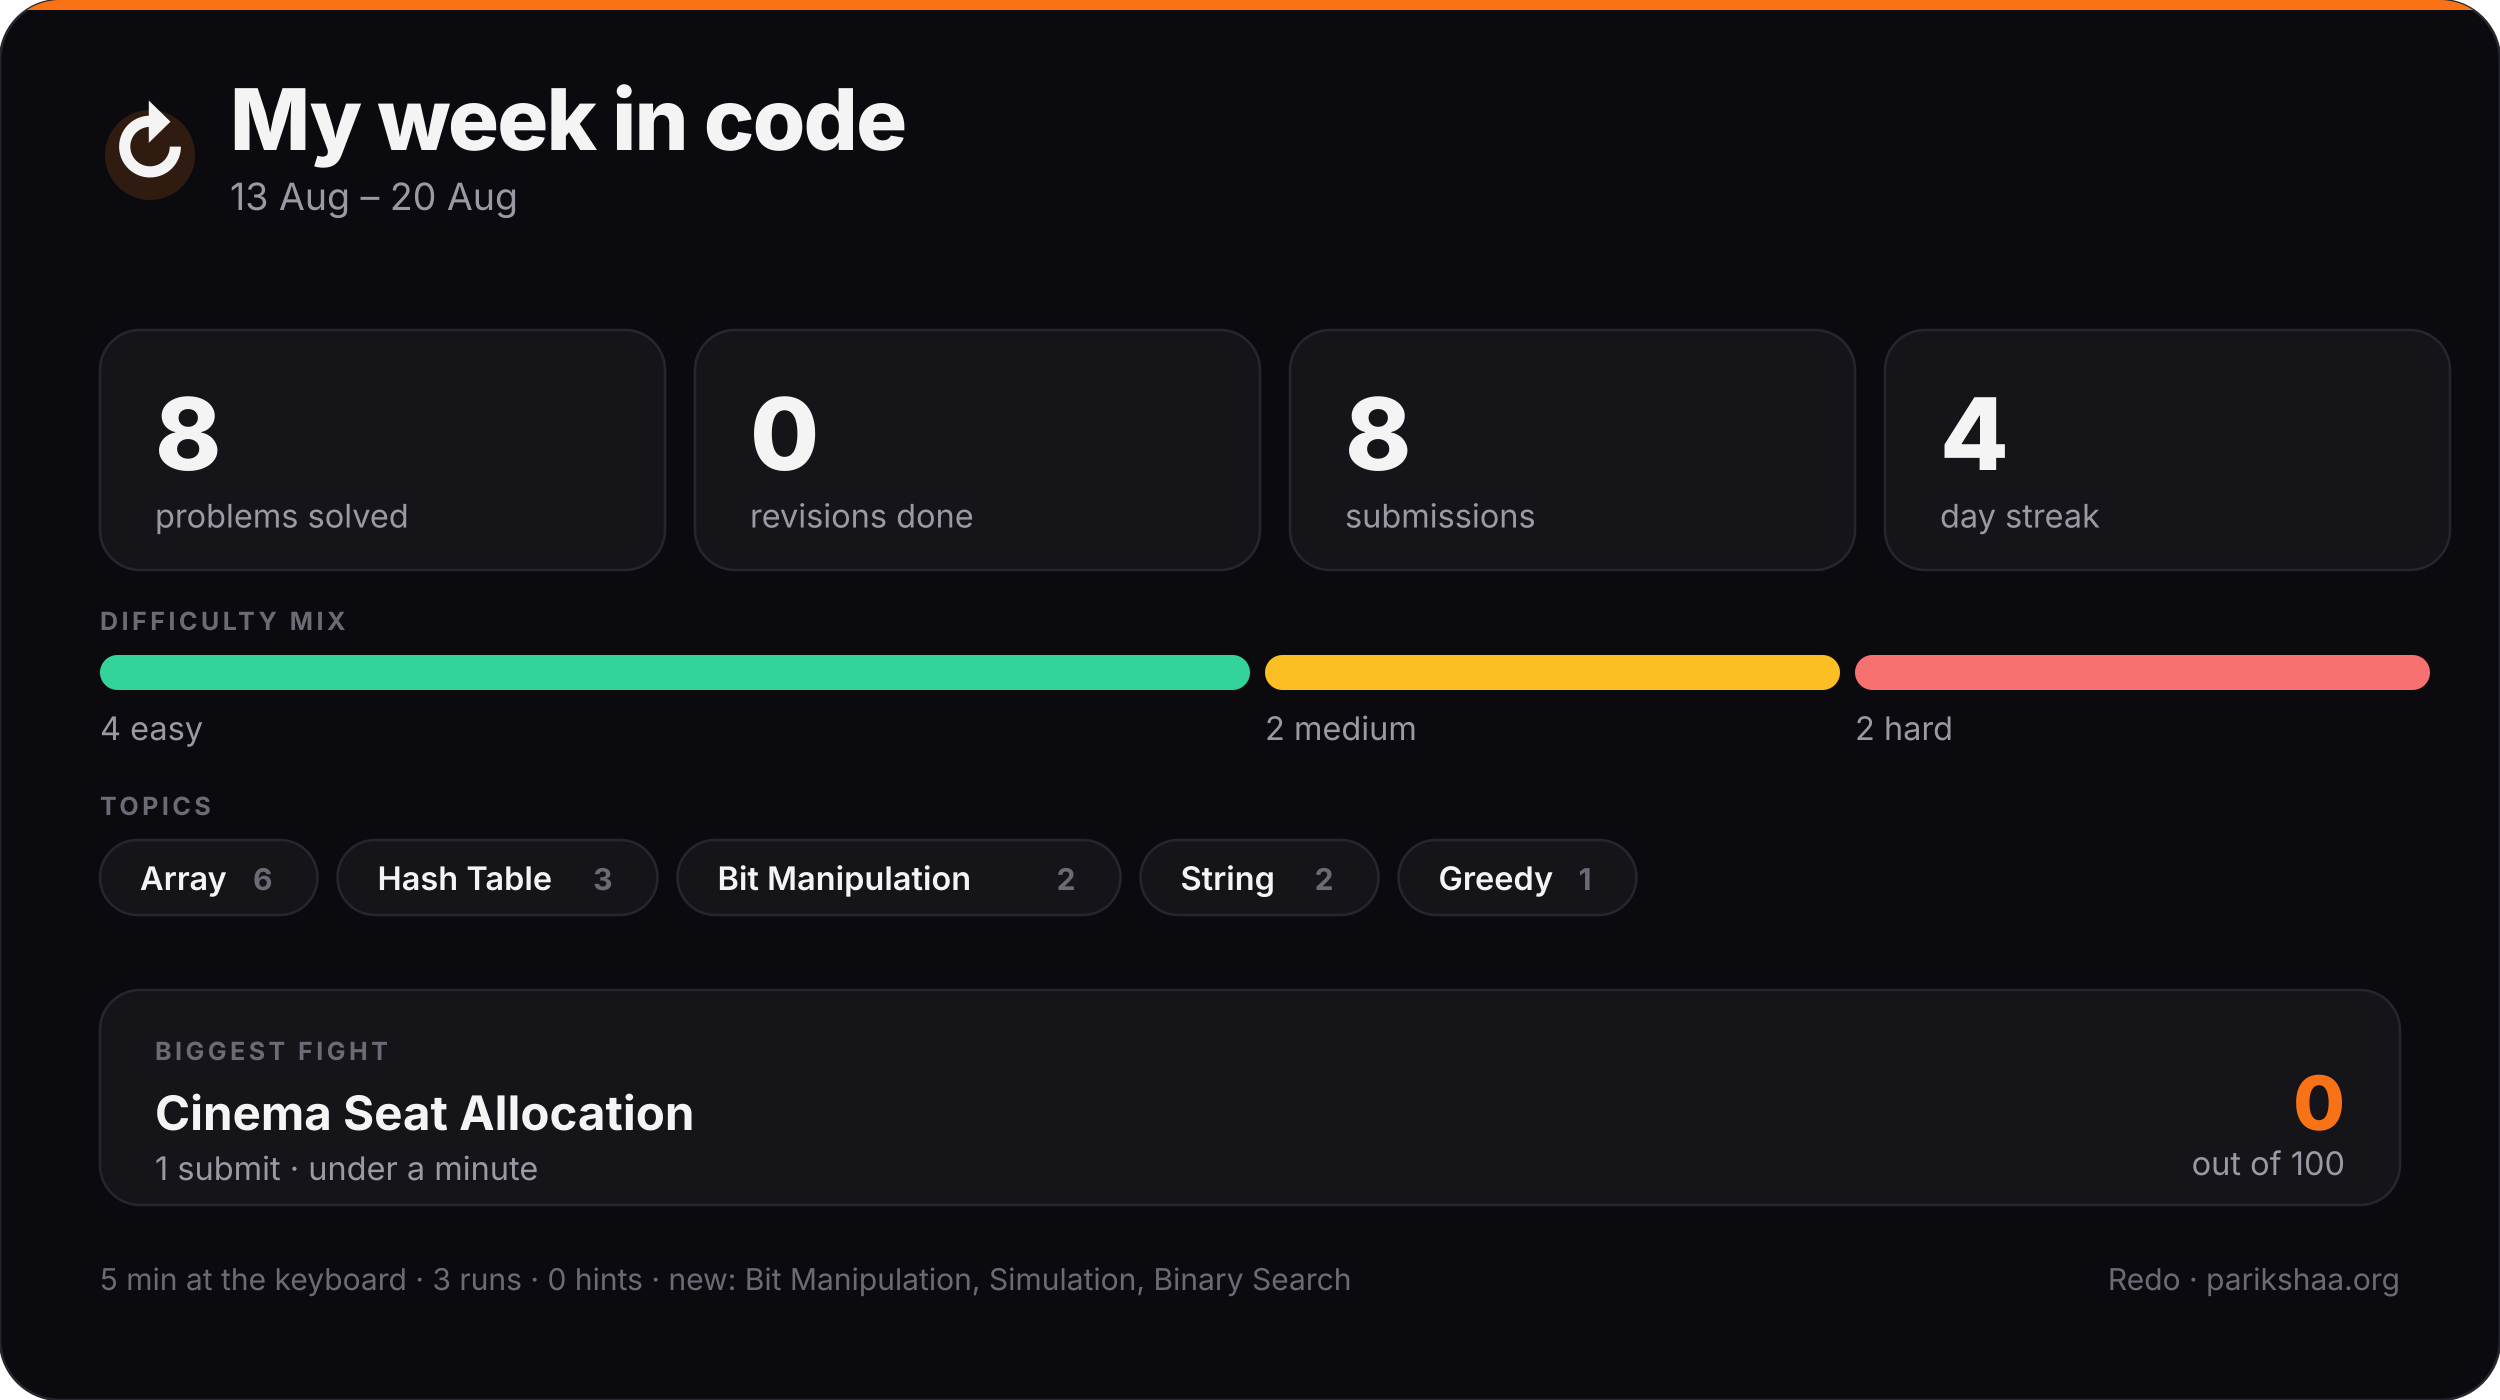
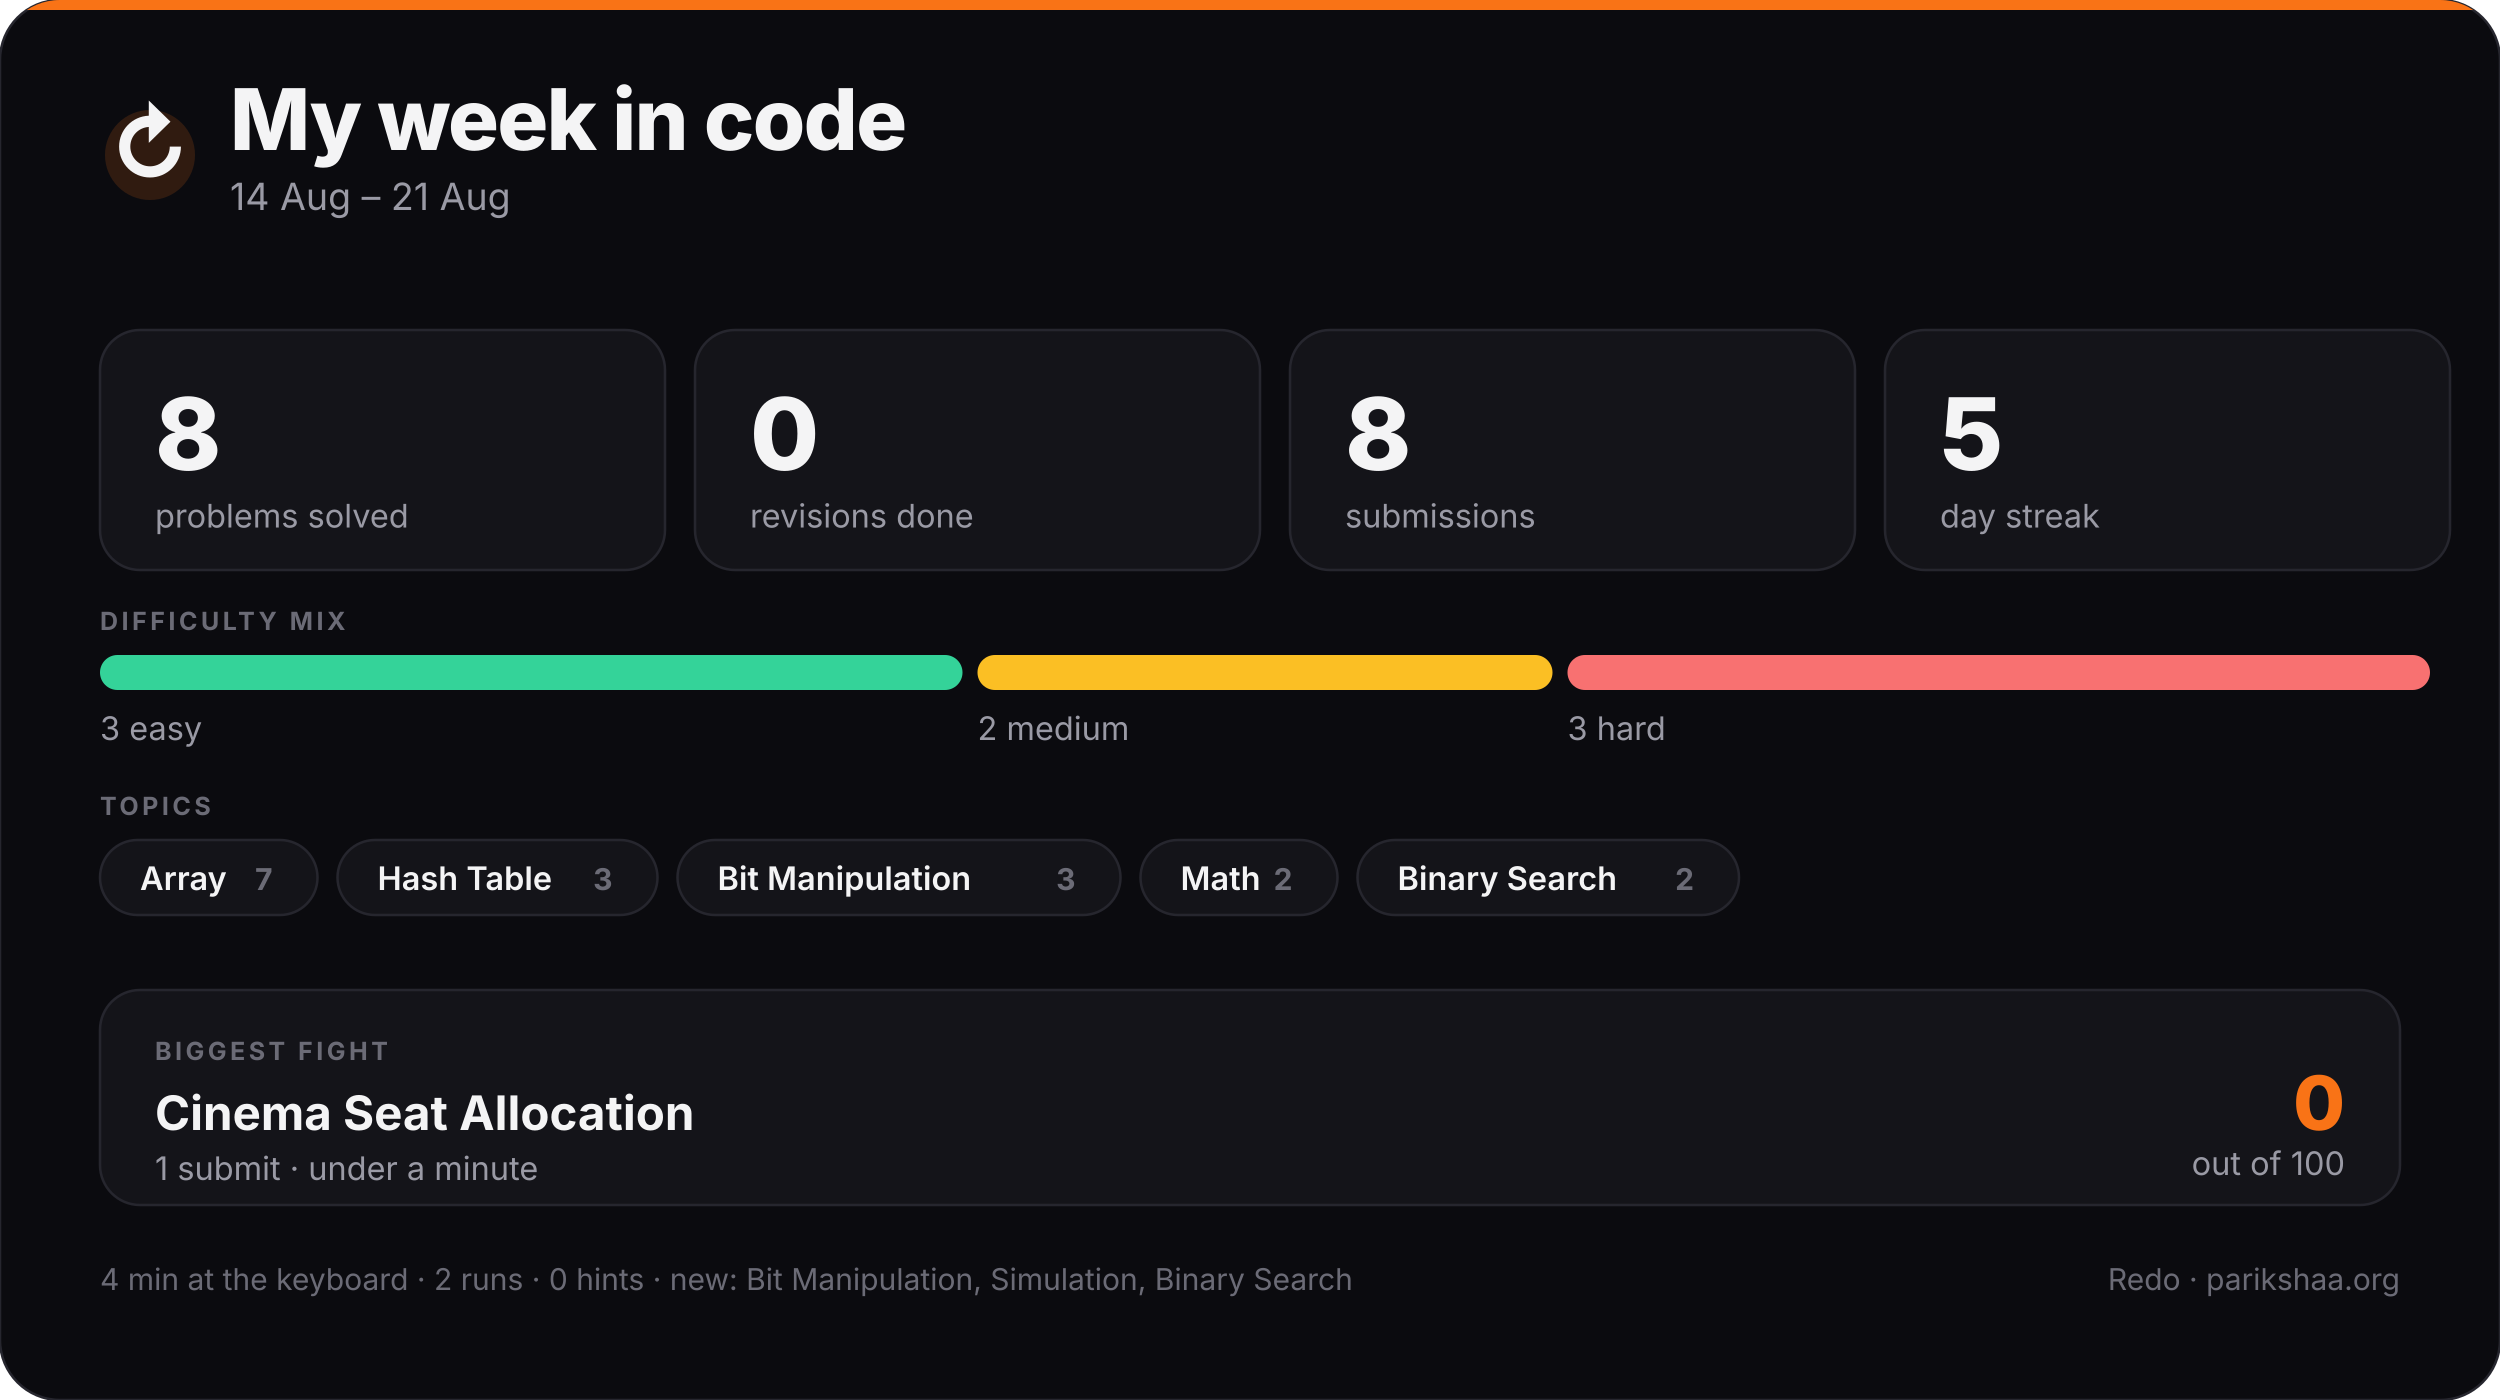
<svg xmlns="http://www.w3.org/2000/svg" width="1000" height="560" viewBox="0 0 1000 560" role="img" aria-label="Week in code">
  <style>
    text { font-family: -apple-system, BlinkMacSystemFont, "Segoe UI", Inter, sans-serif; }
    .title { fill: #f4f4f5; font-size: 34px; font-weight: 800; letter-spacing: -0.02em; }
    .sub { fill: #9a9aa5; font-size: 15px; }
    .big { fill: #f4f4f5; font-size: 40px; font-weight: 800; letter-spacing: -0.02em; }
    .small { fill: #9a9aa5; font-size: 13px; }
    .label { fill: #6b6b76; font-size: 10px; letter-spacing: 0.14em; font-weight: 700; }
    .chip { fill: #f4f4f5; font-size: 13px; font-weight: 600; }
    .chipCount { fill: #6b6b76; font-size: 12px; font-weight: 700; }
    .fightTitle { fill: #f4f4f5; font-size: 19px; font-weight: 700; }
    .fightScore { fill: #f97316; font-size: 30px; font-weight: 800; }
    .foot { fill: #6b6b76; font-size: 12px; }
    .rise { animation: rise 620ms cubic-bezier(.2,.8,.2,1) both; }
    @keyframes rise { from { opacity: 0; transform: translateY(8px); } to { opacity: 1; transform: none; } }
    @media (prefers-reduced-motion: reduce) { .rise { animation: none; } }
  </style>
  <defs>
    <clipPath id="card">
      <rect width="1000" height="560" rx="24" />
    </clipPath>
  </defs>
  <rect width="1000" height="560" rx="24" fill="#0b0b0f" stroke="#26262e" />
  <rect x="0" y="0" width="1000" height="4" fill="#f97316" clip-path="url(#card)" />
  <circle cx="60" cy="62" r="18" fill="#f97316" opacity="0.16" />
  <text x="60" y="71" class="title" fill="#f97316" text-anchor="middle" font-size="24">↻</text>
  <text x="92" y="60" class="title">My week in code</text>
-   <text x="92" y="84" class="sub">13 Aug – 20 Aug</text>
+   <text x="92" y="84" class="sub">14 Aug – 21 Aug</text>
  <g class="rise" style="animation-delay:0s">
    <rect x="40" y="132" width="226" height="96" rx="16" fill="#141419" stroke="#26262e" />
    <text x="62" y="188" class="big">8</text>
    <text x="62" y="211" class="small">problems solved</text>
  </g>
  <g class="rise" style="animation-delay:0.07s">
    <rect x="278" y="132" width="226" height="96" rx="16" fill="#141419" stroke="#26262e" />
    <text x="300" y="188" class="big">0</text>
    <text x="300" y="211" class="small">revisions done</text>
  </g>
  <g class="rise" style="animation-delay:0.14s">
    <rect x="516" y="132" width="226" height="96" rx="16" fill="#141419" stroke="#26262e" />
    <text x="538" y="188" class="big">8</text>
    <text x="538" y="211" class="small">submissions</text>
  </g>
  <g class="rise" style="animation-delay:0.21s">
    <rect x="754" y="132" width="226" height="96" rx="16" fill="#141419" stroke="#26262e" />
-     <text x="776" y="188" class="big">4</text>
+     <text x="776" y="188" class="big">5</text>
    <text x="776" y="211" class="small">day streak</text>
  </g>
  <text x="40" y="252" class="label">DIFFICULTY MIX</text>
-   <rect x="40" y="262" width="460" height="14" rx="7" fill="#34d399" />
-   <text x="40" y="296" class="small" fill="#34d399">4 easy</text>
-   <rect x="506" y="262" width="230" height="14" rx="7" fill="#fbbf24" />
-   <text x="506" y="296" class="small" fill="#fbbf24">2 medium</text>
-   <rect x="742" y="262" width="230" height="14" rx="7" fill="#f87171" />
-   <text x="742" y="296" class="small" fill="#f87171">2 hard</text>
+   <rect x="40" y="262" width="345" height="14" rx="7" fill="#34d399" />
+   <text x="40" y="296" class="small" fill="#34d399">3 easy</text>
+   <rect x="391" y="262" width="230" height="14" rx="7" fill="#fbbf24" />
+   <text x="391" y="296" class="small" fill="#fbbf24">2 medium</text>
+   <rect x="627" y="262" width="345" height="14" rx="7" fill="#f87171" />
+   <text x="627" y="296" class="small" fill="#f87171">3 hard</text>
  <text x="40" y="326" class="label">TOPICS</text>
  <g class="rise">
    <rect x="40" y="336" width="87" height="30" rx="15" fill="#141419" stroke="#26262e" />
    <text x="56" y="356" class="chip">Array</text>
-     <text x="109" y="356" class="chipCount" text-anchor="end">6</text>
+     <text x="109" y="356" class="chipCount" text-anchor="end">7</text>
  </g>
  <g class="rise">
    <rect x="135" y="336" width="128" height="30" rx="15" fill="#141419" stroke="#26262e" />
    <text x="151" y="356" class="chip">Hash Table</text>
    <text x="245" y="356" class="chipCount" text-anchor="end">3</text>
  </g>
  <g class="rise">
    <rect x="271" y="336" width="177.2" height="30" rx="15" fill="#141419" stroke="#26262e" />
    <text x="287" y="356" class="chip">Bit Manipulation</text>
-     <text x="430.2" y="356" class="chipCount" text-anchor="end">2</text>
+     <text x="430.2" y="356" class="chipCount" text-anchor="end">3</text>
  </g>
  <g class="rise">
-     <rect x="456.2" y="336" width="95.2" height="30" rx="15" fill="#141419" stroke="#26262e" />
-     <text x="472.2" y="356" class="chip">String</text>
-     <text x="533.4" y="356" class="chipCount" text-anchor="end">2</text>
+     <rect x="456.2" y="336" width="78.8" height="30" rx="15" fill="#141419" stroke="#26262e" />
+     <text x="472.2" y="356" class="chip">Math</text>
+     <text x="517" y="356" class="chipCount" text-anchor="end">2</text>
  </g>
  <g class="rise">
-     <rect x="559.4" y="336" width="95.2" height="30" rx="15" fill="#141419" stroke="#26262e" />
-     <text x="575.4" y="356" class="chip">Greedy</text>
-     <text x="636.6" y="356" class="chipCount" text-anchor="end">1</text>
+     <rect x="543" y="336" width="152.6" height="30" rx="15" fill="#141419" stroke="#26262e" />
+     <text x="559" y="356" class="chip">Binary Search</text>
+     <text x="677.6" y="356" class="chipCount" text-anchor="end">2</text>
  </g>
  <g class="rise" style="animation-delay:.25s">
    <rect x="40" y="396" width="920" height="86" rx="16" fill="#141419" stroke="#26262e" />
    <text x="62" y="424" class="label">BIGGEST FIGHT</text>
    <text x="62" y="452" class="fightTitle">Cinema Seat Allocation</text>
    <text x="62" y="472" class="small">1 submit · under a minute</text>
    <text x="938" y="452" class="fightScore" text-anchor="end">0</text>
    <text x="938" y="470" class="small" text-anchor="end">out of 100</text>
  </g>
-   <text x="40" y="516" class="foot">5 min at the keyboard · 3 runs · 0 hints · new: Bit Manipulation, Simulation, Binary Search</text>
+   <text x="40" y="516" class="foot">4 min at the keyboard · 2 runs · 0 hints · new: Bit Manipulation, Simulation, Binary Search</text>
  <text x="960" y="516" class="foot" text-anchor="end">Redo · parikshaa.org</text>
</svg>
